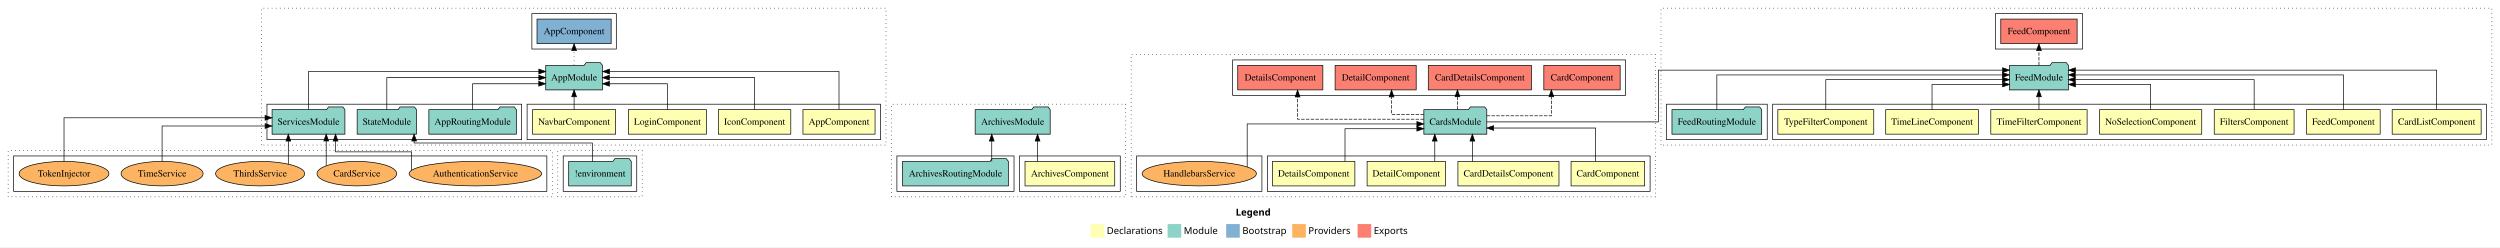
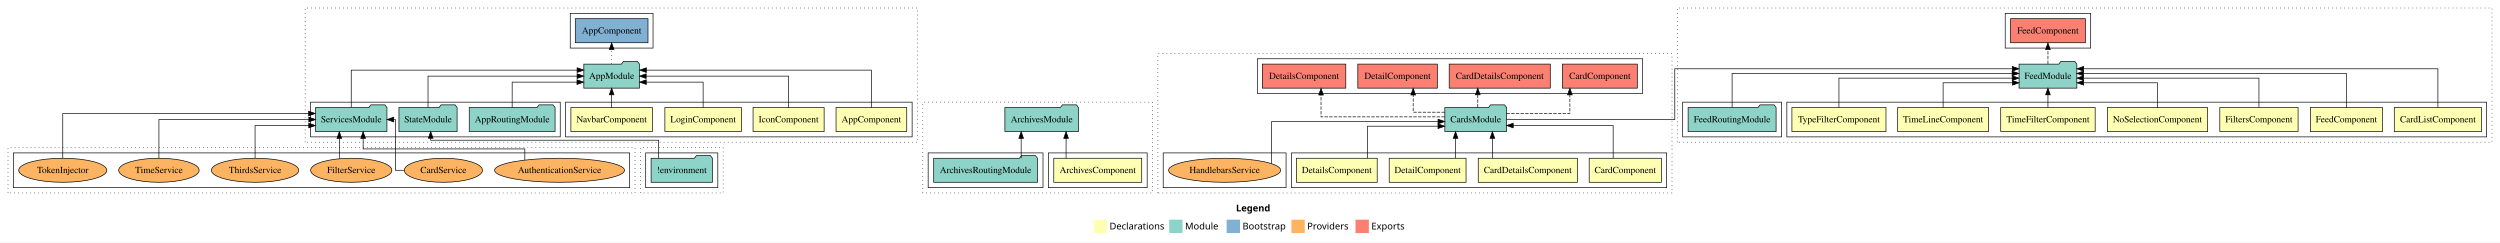
- <svg xmlns="http://www.w3.org/2000/svg" width="3671pt" height="363pt" viewBox="0.00 0.00 3671.00 363.00">
+ <svg xmlns="http://www.w3.org/2000/svg" width="3744pt" height="363pt" viewBox="0.00 0.00 3744.00 363.00">
  <g id="graph0" class="graph" transform="scale(1 1) rotate(0) translate(4 359)">
-     <polygon fill="#ffffff" stroke="transparent" points="-4,4 -4,-359 3667,-359 3667,4 -4,4" />
-     <text text-anchor="start" x="1810.509" y="-42.4" font-family="sans-serif" font-weight="bold" font-size="14.00" fill="#000000">Legend</text>
-     <polygon fill="#ffffb3" stroke="transparent" points="1597.5,-10 1597.5,-30 1617.5,-30 1617.5,-10 1597.5,-10" />
-     <text text-anchor="start" x="1621.129" y="-15.4" font-family="sans-serif" font-size="14.00" fill="#000000">  Declarations</text>
-     <polygon fill="#8dd3c7" stroke="transparent" points="1710.5,-10 1710.5,-30 1730.5,-30 1730.5,-10 1710.5,-10" />
-     <text text-anchor="start" x="1734.225" y="-15.4" font-family="sans-serif" font-size="14.00" fill="#000000">  Module</text>
-     <polygon fill="#80b1d3" stroke="transparent" points="1796.5,-10 1796.5,-30 1816.5,-30 1816.5,-10 1796.5,-10" />
-     <text text-anchor="start" x="1820.281" y="-15.4" font-family="sans-serif" font-size="14.00" fill="#000000">  Bootstrap</text>
-     <polygon fill="#fdb462" stroke="transparent" points="1893.5,-10 1893.5,-30 1913.5,-30 1913.5,-10 1893.5,-10" />
-     <text text-anchor="start" x="1917.173" y="-15.4" font-family="sans-serif" font-size="14.00" fill="#000000">  Providers</text>
-     <polygon fill="#fb8072" stroke="transparent" points="1989.5,-10 1989.5,-30 2009.5,-30 2009.5,-10 1989.5,-10" />
-     <text text-anchor="start" x="2013.226" y="-15.4" font-family="sans-serif" font-size="14.00" fill="#000000">  Exports</text>
+     <polygon fill="#ffffff" stroke="transparent" points="-4,4 -4,-359 3740,-359 3740,4 -4,4" />
+     <text text-anchor="start" x="1847.009" y="-42.4" font-family="sans-serif" font-weight="bold" font-size="14.00" fill="#000000">Legend</text>
+     <polygon fill="#ffffb3" stroke="transparent" points="1634,-10 1634,-30 1654,-30 1654,-10 1634,-10" />
+     <text text-anchor="start" x="1657.629" y="-15.4" font-family="sans-serif" font-size="14.00" fill="#000000">  Declarations</text>
+     <polygon fill="#8dd3c7" stroke="transparent" points="1747,-10 1747,-30 1767,-30 1767,-10 1747,-10" />
+     <text text-anchor="start" x="1770.725" y="-15.4" font-family="sans-serif" font-size="14.00" fill="#000000">  Module</text>
+     <polygon fill="#80b1d3" stroke="transparent" points="1833,-10 1833,-30 1853,-30 1853,-10 1833,-10" />
+     <text text-anchor="start" x="1856.781" y="-15.4" font-family="sans-serif" font-size="14.00" fill="#000000">  Bootstrap</text>
+     <polygon fill="#fdb462" stroke="transparent" points="1930,-10 1930,-30 1950,-30 1950,-10 1930,-10" />
+     <text text-anchor="start" x="1953.673" y="-15.4" font-family="sans-serif" font-size="14.00" fill="#000000">  Providers</text>
+     <polygon fill="#fb8072" stroke="transparent" points="2026,-10 2026,-30 2046,-30 2046,-10 2026,-10" />
+     <text text-anchor="start" x="2049.726" y="-15.4" font-family="sans-serif" font-size="14.00" fill="#000000">  Exports</text>
    <g id="clust1" class="cluster">
-       <polygon fill="none" stroke="#000000" stroke-dasharray="1,5" points="380,-146 380,-347 1297,-347 1297,-146 380,-146" />
+       <polygon fill="none" stroke="#000000" stroke-dasharray="1,5" points="453,-146 453,-347 1370,-347 1370,-146 453,-146" />
    </g>
    <g id="clust2" class="cluster">
-       <polygon fill="none" stroke="#000000" points="770,-154 770,-206 1289,-206 1289,-154 770,-154" />
+       <polygon fill="none" stroke="#000000" points="843,-154 843,-206 1362,-206 1362,-154 843,-154" />
    </g>
    <g id="clust7" class="cluster">
-       <polygon fill="none" stroke="#000000" points="388,-154 388,-206 762,-206 762,-154 388,-154" />
+       <polygon fill="none" stroke="#000000" points="461,-154 461,-206 835,-206 835,-154 461,-154" />
    </g>
    <g id="clust9" class="cluster">
-       <polygon fill="none" stroke="#000000" points="777,-287 777,-339 901,-339 901,-287 777,-287" />
+       <polygon fill="none" stroke="#000000" points="850,-287 850,-339 974,-339 974,-287 850,-287" />
    </g>
    <g id="clust17" class="cluster">
-       <polygon fill="none" stroke="#000000" stroke-dasharray="1,5" points="1305,-70 1305,-206 1649,-206 1649,-70 1305,-70" />
+       <polygon fill="none" stroke="#000000" stroke-dasharray="1,5" points="1378,-70 1378,-206 1722,-206 1722,-70 1378,-70" />
    </g>
    <g id="clust18" class="cluster">
-       <polygon fill="none" stroke="#000000" points="1493,-78 1493,-130 1641,-130 1641,-78 1493,-78" />
+       <polygon fill="none" stroke="#000000" points="1566,-78 1566,-130 1714,-130 1714,-78 1566,-78" />
    </g>
    <g id="clust20" class="cluster">
-       <polygon fill="none" stroke="#000000" points="1313,-78 1313,-130 1485,-130 1485,-78 1313,-78" />
+       <polygon fill="none" stroke="#000000" points="1386,-78 1386,-130 1558,-130 1558,-78 1386,-78" />
    </g>
    <g id="clust30" class="cluster">
-       <polygon fill="none" stroke="#000000" stroke-dasharray="1,5" points="1657,-70 1657,-279 2427,-279 2427,-70 1657,-70" />
+       <polygon fill="none" stroke="#000000" stroke-dasharray="1,5" points="1730,-70 1730,-279 2500,-279 2500,-70 1730,-70" />
    </g>
    <g id="clust31" class="cluster">
-       <polygon fill="none" stroke="#000000" points="1857,-78 1857,-130 2419,-130 2419,-78 1857,-78" />
+       <polygon fill="none" stroke="#000000" points="1930,-78 1930,-130 2492,-130 2492,-78 1930,-78" />
    </g>
    <g id="clust37" class="cluster">
-       <polygon fill="none" stroke="#000000" points="1806,-219 1806,-271 2383,-271 2383,-219 1806,-219" />
+       <polygon fill="none" stroke="#000000" points="1879,-219 1879,-271 2456,-271 2456,-219 1879,-219" />
    </g>
    <g id="clust39" class="cluster">
-       <polygon fill="none" stroke="#000000" points="1665,-78 1665,-130 1849,-130 1849,-78 1665,-78" />
+       <polygon fill="none" stroke="#000000" points="1738,-78 1738,-130 1922,-130 1922,-78 1738,-78" />
    </g>
    <g id="clust40" class="cluster">
-       <polygon fill="none" stroke="#000000" stroke-dasharray="1,5" points="2435,-146 2435,-347 3655,-347 3655,-146 2435,-146" />
+       <polygon fill="none" stroke="#000000" stroke-dasharray="1,5" points="2508,-146 2508,-347 3728,-347 3728,-146 2508,-146" />
    </g>
    <g id="clust41" class="cluster">
-       <polygon fill="none" stroke="#000000" points="2599,-154 2599,-206 3647,-206 3647,-154 2599,-154" />
+       <polygon fill="none" stroke="#000000" points="2672,-154 2672,-206 3720,-206 3720,-154 2672,-154" />
    </g>
    <g id="clust49" class="cluster">
-       <polygon fill="none" stroke="#000000" points="2443,-154 2443,-206 2591,-206 2591,-154 2443,-154" />
+       <polygon fill="none" stroke="#000000" points="2516,-154 2516,-206 2664,-206 2664,-154 2516,-154" />
    </g>
    <g id="clust50" class="cluster">
-       <polygon fill="none" stroke="#000000" points="2926,-287 2926,-339 3054,-339 3054,-287 2926,-287" />
+       <polygon fill="none" stroke="#000000" points="2999,-287 2999,-339 3127,-339 3127,-287 2999,-287" />
    </g>
    <g id="clust59" class="cluster">
-       <polygon fill="none" stroke="#000000" stroke-dasharray="1,5" points="8,-70 8,-138 807,-138 807,-70 8,-70" />
+       <polygon fill="none" stroke="#000000" stroke-dasharray="1,5" points="8,-70 8,-138 947,-138 947,-70 8,-70" />
    </g>
    <g id="clust64" class="cluster">
-       <polygon fill="none" stroke="#000000" points="16,-78 16,-130 799,-130 799,-78 16,-78" />
+       <polygon fill="none" stroke="#000000" points="16,-78 16,-130 939,-130 939,-78 16,-78" />
    </g>
    <g id="clust65" class="cluster">
-       <polygon fill="none" stroke="#000000" stroke-dasharray="1,5" points="815,-70 815,-138 939,-138 939,-70 815,-70" />
+       <polygon fill="none" stroke="#000000" stroke-dasharray="1,5" points="955,-70 955,-138 1079,-138 1079,-70 955,-70" />
    </g>
    <g id="clust67" class="cluster">
-       <polygon fill="none" stroke="#000000" points="823,-78 823,-130 931,-130 931,-78 823,-78" />
+       <polygon fill="none" stroke="#000000" points="963,-78 963,-130 1071,-130 1071,-78 963,-78" />
    </g>
    <g id="node1" class="node">
-       <polygon fill="#ffffb3" stroke="#000000" points="1280.94,-198 1175.06,-198 1175.06,-162 1280.94,-162 1280.94,-198" />
-       <text text-anchor="middle" x="1228" y="-175.8" font-family="Times,serif" font-size="14.00" fill="#000000">AppComponent</text>
+       <polygon fill="#ffffb3" stroke="#000000" points="1353.94,-198 1248.06,-198 1248.06,-162 1353.94,-162 1353.94,-198" />
+       <text text-anchor="middle" x="1301" y="-175.8" font-family="Times,serif" font-size="14.00" fill="#000000">AppComponent</text>
    </g>
    <g id="node5" class="node">
-       <polygon fill="#8dd3c7" stroke="#000000" points="880.657,-263 877.657,-267 856.657,-267 853.657,-263 797.343,-263 797.343,-227 880.657,-227 880.657,-263" />
-       <text text-anchor="middle" x="839" y="-240.8" font-family="Times,serif" font-size="14.00" fill="#000000">AppModule</text>
+       <polygon fill="#8dd3c7" stroke="#000000" points="953.657,-263 950.657,-267 929.657,-267 926.657,-263 870.343,-263 870.343,-227 953.657,-227 953.657,-263" />
+       <text text-anchor="middle" x="912" y="-240.8" font-family="Times,serif" font-size="14.00" fill="#000000">AppModule</text>
    </g>
    <g id="edge1" class="edge">
-       <path fill="none" stroke="#000000" d="M1228,-198.292C1228,-220.206 1228,-254 1228,-254 1228,-254 890.999,-254 890.999,-254" />
-       <polygon fill="#000000" stroke="#000000" points="890.999,-250.5 880.999,-254 890.999,-257.5 890.999,-250.5" />
+       <path fill="none" stroke="#000000" d="M1301,-198.292C1301,-220.206 1301,-254 1301,-254 1301,-254 963.999,-254 963.999,-254" />
+       <polygon fill="#000000" stroke="#000000" points="963.999,-250.5 953.999,-254 963.999,-257.5 963.999,-250.5" />
    </g>
    <g id="node2" class="node">
-       <polygon fill="#ffffb3" stroke="#000000" points="1157.208,-198 1050.792,-198 1050.792,-162 1157.208,-162 1157.208,-198" />
-       <text text-anchor="middle" x="1104" y="-175.8" font-family="Times,serif" font-size="14.00" fill="#000000">IconComponent</text>
+       <polygon fill="#ffffb3" stroke="#000000" points="1230.208,-198 1123.792,-198 1123.792,-162 1230.208,-162 1230.208,-198" />
+       <text text-anchor="middle" x="1177" y="-175.8" font-family="Times,serif" font-size="14.00" fill="#000000">IconComponent</text>
    </g>
    <g id="edge2" class="edge">
-       <path fill="none" stroke="#000000" d="M1104,-198.106C1104,-217.339 1104,-245 1104,-245 1104,-245 890.698,-245 890.698,-245" />
-       <polygon fill="#000000" stroke="#000000" points="890.698,-241.5 880.698,-245 890.698,-248.5 890.698,-241.5" />
+       <path fill="none" stroke="#000000" d="M1177,-198.106C1177,-217.339 1177,-245 1177,-245 1177,-245 963.698,-245 963.698,-245" />
+       <polygon fill="#000000" stroke="#000000" points="963.698,-241.5 953.698,-245 963.698,-248.5 963.698,-241.5" />
    </g>
    <g id="node3" class="node">
-       <polygon fill="#ffffb3" stroke="#000000" points="1033.276,-198 918.724,-198 918.724,-162 1033.276,-162 1033.276,-198" />
-       <text text-anchor="middle" x="976" y="-175.8" font-family="Times,serif" font-size="14.00" fill="#000000">LoginComponent</text>
+       <polygon fill="#ffffb3" stroke="#000000" points="1106.276,-198 991.724,-198 991.724,-162 1106.276,-162 1106.276,-198" />
+       <text text-anchor="middle" x="1049" y="-175.8" font-family="Times,serif" font-size="14.00" fill="#000000">LoginComponent</text>
    </g>
    <g id="edge3" class="edge">
-       <path fill="none" stroke="#000000" d="M976,-198.027C976,-214.398 976,-236 976,-236 976,-236 890.849,-236 890.849,-236" />
-       <polygon fill="#000000" stroke="#000000" points="890.849,-232.5 880.849,-236 890.849,-239.5 890.849,-232.5" />
+       <path fill="none" stroke="#000000" d="M1049,-198.027C1049,-214.398 1049,-236 1049,-236 1049,-236 963.849,-236 963.849,-236" />
+       <polygon fill="#000000" stroke="#000000" points="963.849,-232.5 953.849,-236 963.849,-239.5 963.849,-232.5" />
    </g>
    <g id="node4" class="node">
-       <polygon fill="#ffffb3" stroke="#000000" points="900.03,-198 777.97,-198 777.97,-162 900.03,-162 900.03,-198" />
-       <text text-anchor="middle" x="839" y="-175.8" font-family="Times,serif" font-size="14.00" fill="#000000">NavbarComponent</text>
+       <polygon fill="#ffffb3" stroke="#000000" points="973.03,-198 850.97,-198 850.97,-162 973.03,-162 973.03,-198" />
+       <text text-anchor="middle" x="912" y="-175.8" font-family="Times,serif" font-size="14.00" fill="#000000">NavbarComponent</text>
    </g>
    <g id="edge4" class="edge">
-       <path fill="none" stroke="#000000" d="M839,-198.106C839,-198.106 839,-216.991 839,-216.991" />
-       <polygon fill="#000000" stroke="#000000" points="835.5,-216.991 839,-226.991 842.5,-216.991 835.5,-216.991" />
+       <path fill="none" stroke="#000000" d="M912,-198.106C912,-198.106 912,-216.991 912,-216.991" />
+       <polygon fill="#000000" stroke="#000000" points="908.5,-216.991 912,-226.991 915.5,-216.991 908.5,-216.991" />
    </g>
    <g id="node9" class="node">
-       <polygon fill="#80b1d3" stroke="#000000" points="893.439,-331 784.561,-331 784.561,-295 893.439,-295 893.439,-331" />
-       <text text-anchor="middle" x="839" y="-308.8" font-family="Times,serif" font-size="14.00" fill="#000000">AppComponent </text>
+       <polygon fill="#80b1d3" stroke="#000000" points="966.439,-331 857.561,-331 857.561,-295 966.439,-295 966.439,-331" />
+       <text text-anchor="middle" x="912" y="-308.8" font-family="Times,serif" font-size="14.00" fill="#000000">AppComponent </text>
    </g>
    <g id="edge8" class="edge">
-       <path fill="none" stroke="#000000" stroke-dasharray="1,5" d="M839,-263.223C839,-263.223 839,-284.727 839,-284.727" />
-       <polygon fill="#000000" stroke="#000000" points="835.5,-284.727 839,-294.727 842.5,-284.727 835.5,-284.727" />
+       <path fill="none" stroke="#000000" stroke-dasharray="1,5" d="M912,-263.223C912,-263.223 912,-284.727 912,-284.727" />
+       <polygon fill="#000000" stroke="#000000" points="908.5,-284.727 912,-294.727 915.5,-284.727 908.5,-284.727" />
    </g>
    <g id="node6" class="node">
-       <polygon fill="#8dd3c7" stroke="#000000" points="754.274,-198 751.274,-202 730.274,-202 727.274,-198 625.726,-198 625.726,-162 754.274,-162 754.274,-198" />
-       <text text-anchor="middle" x="690" y="-175.8" font-family="Times,serif" font-size="14.00" fill="#000000">AppRoutingModule</text>
+       <polygon fill="#8dd3c7" stroke="#000000" points="827.274,-198 824.274,-202 803.274,-202 800.274,-198 698.726,-198 698.726,-162 827.274,-162 827.274,-198" />
+       <text text-anchor="middle" x="763" y="-175.8" font-family="Times,serif" font-size="14.00" fill="#000000">AppRoutingModule</text>
    </g>
    <g id="edge5" class="edge">
-       <path fill="none" stroke="#000000" d="M690,-198.027C690,-214.398 690,-236 690,-236 690,-236 787.099,-236 787.099,-236" />
-       <polygon fill="#000000" stroke="#000000" points="787.099,-239.5 797.099,-236 787.099,-232.5 787.099,-239.5" />
+       <path fill="none" stroke="#000000" d="M763,-198.027C763,-214.398 763,-236 763,-236 763,-236 860.099,-236 860.099,-236" />
+       <polygon fill="#000000" stroke="#000000" points="860.099,-239.5 870.099,-236 860.099,-232.5 860.099,-239.5" />
    </g>
    <g id="node7" class="node">
-       <polygon fill="#8dd3c7" stroke="#000000" points="502.472,-198 499.472,-202 478.472,-202 475.472,-198 395.528,-198 395.528,-162 502.472,-162 502.472,-198" />
-       <text text-anchor="middle" x="449" y="-175.8" font-family="Times,serif" font-size="14.00" fill="#000000">ServicesModule</text>
+       <polygon fill="#8dd3c7" stroke="#000000" points="575.472,-198 572.472,-202 551.472,-202 548.472,-198 468.528,-198 468.528,-162 575.472,-162 575.472,-198" />
+       <text text-anchor="middle" x="522" y="-175.8" font-family="Times,serif" font-size="14.00" fill="#000000">ServicesModule</text>
    </g>
    <g id="edge6" class="edge">
-       <path fill="none" stroke="#000000" d="M449,-198.292C449,-220.206 449,-254 449,-254 449,-254 787.263,-254 787.263,-254" />
-       <polygon fill="#000000" stroke="#000000" points="787.263,-257.5 797.263,-254 787.263,-250.5 787.263,-257.5" />
+       <path fill="none" stroke="#000000" d="M522,-198.292C522,-220.206 522,-254 522,-254 522,-254 860.263,-254 860.263,-254" />
+       <polygon fill="#000000" stroke="#000000" points="860.263,-257.5 870.263,-254 860.263,-250.5 860.263,-257.5" />
    </g>
    <g id="node8" class="node">
-       <polygon fill="#8dd3c7" stroke="#000000" points="607.544,-198 604.544,-202 583.544,-202 580.544,-198 520.456,-198 520.456,-162 607.544,-162 607.544,-198" />
-       <text text-anchor="middle" x="564" y="-175.8" font-family="Times,serif" font-size="14.00" fill="#000000">StateModule</text>
+       <polygon fill="#8dd3c7" stroke="#000000" points="680.544,-198 677.544,-202 656.544,-202 653.544,-198 593.456,-198 593.456,-162 680.544,-162 680.544,-198" />
+       <text text-anchor="middle" x="637" y="-175.8" font-family="Times,serif" font-size="14.00" fill="#000000">StateModule</text>
    </g>
    <g id="edge7" class="edge">
-       <path fill="none" stroke="#000000" d="M564,-198.106C564,-217.339 564,-245 564,-245 564,-245 787.233,-245 787.233,-245" />
-       <polygon fill="#000000" stroke="#000000" points="787.234,-248.5 797.233,-245 787.233,-241.5 787.234,-248.5" />
+       <path fill="none" stroke="#000000" d="M637,-198.106C637,-217.339 637,-245 637,-245 637,-245 860.233,-245 860.233,-245" />
+       <polygon fill="#000000" stroke="#000000" points="860.234,-248.5 870.233,-245 860.233,-241.5 860.234,-248.5" />
    </g>
    <g id="node10" class="node">
-       <polygon fill="#ffffb3" stroke="#000000" points="1632.864,-122 1501.136,-122 1501.136,-86 1632.864,-86 1632.864,-122" />
-       <text text-anchor="middle" x="1567" y="-99.8" font-family="Times,serif" font-size="14.00" fill="#000000">ArchivesComponent</text>
+       <polygon fill="#ffffb3" stroke="#000000" points="1705.864,-122 1574.136,-122 1574.136,-86 1705.864,-86 1705.864,-122" />
+       <text text-anchor="middle" x="1640" y="-99.8" font-family="Times,serif" font-size="14.00" fill="#000000">ArchivesComponent</text>
    </g>
    <g id="node11" class="node">
-       <polygon fill="#8dd3c7" stroke="#000000" points="1538.081,-198 1535.081,-202 1514.081,-202 1511.081,-198 1427.919,-198 1427.919,-162 1538.081,-162 1538.081,-198" />
-       <text text-anchor="middle" x="1483" y="-175.8" font-family="Times,serif" font-size="14.00" fill="#000000">ArchivesModule</text>
+       <polygon fill="#8dd3c7" stroke="#000000" points="1611.081,-198 1608.081,-202 1587.081,-202 1584.081,-198 1500.919,-198 1500.919,-162 1611.081,-162 1611.081,-198" />
+       <text text-anchor="middle" x="1556" y="-175.8" font-family="Times,serif" font-size="14.00" fill="#000000">ArchivesModule</text>
    </g>
    <g id="edge9" class="edge">
-       <path fill="none" stroke="#000000" d="M1519.554,-122.011C1519.554,-122.011 1519.554,-151.855 1519.554,-151.855" />
-       <polygon fill="#000000" stroke="#000000" points="1516.054,-151.855 1519.554,-161.855 1523.054,-151.855 1516.054,-151.855" />
+       <path fill="none" stroke="#000000" d="M1592.554,-122.011C1592.554,-122.011 1592.554,-151.855 1592.554,-151.855" />
+       <polygon fill="#000000" stroke="#000000" points="1589.054,-151.855 1592.554,-161.855 1596.054,-151.855 1589.054,-151.855" />
    </g>
    <g id="node12" class="node">
-       <polygon fill="#8dd3c7" stroke="#000000" points="1476.699,-122 1473.699,-126 1452.699,-126 1449.699,-122 1321.301,-122 1321.301,-86 1476.699,-86 1476.699,-122" />
-       <text text-anchor="middle" x="1399" y="-99.8" font-family="Times,serif" font-size="14.00" fill="#000000">ArchivesRoutingModule</text>
+       <polygon fill="#8dd3c7" stroke="#000000" points="1549.699,-122 1546.699,-126 1525.699,-126 1522.699,-122 1394.301,-122 1394.301,-86 1549.699,-86 1549.699,-122" />
+       <text text-anchor="middle" x="1472" y="-99.8" font-family="Times,serif" font-size="14.00" fill="#000000">ArchivesRoutingModule</text>
    </g>
    <g id="edge10" class="edge">
-       <path fill="none" stroke="#000000" d="M1452.28,-122.011C1452.28,-122.011 1452.28,-151.855 1452.28,-151.855" />
-       <polygon fill="#000000" stroke="#000000" points="1448.78,-151.855 1452.28,-161.855 1455.78,-151.855 1448.78,-151.855" />
+       <path fill="none" stroke="#000000" d="M1525.28,-122.011C1525.28,-122.011 1525.28,-151.855 1525.28,-151.855" />
+       <polygon fill="#000000" stroke="#000000" points="1521.78,-151.855 1525.28,-161.855 1528.78,-151.855 1521.78,-151.855" />
    </g>
    <g id="node13" class="node">
-       <polygon fill="#ffffb3" stroke="#000000" points="2411.045,-122 2302.955,-122 2302.955,-86 2411.045,-86 2411.045,-122" />
-       <text text-anchor="middle" x="2357" y="-99.8" font-family="Times,serif" font-size="14.00" fill="#000000">CardComponent</text>
+       <polygon fill="#ffffb3" stroke="#000000" points="2484.045,-122 2375.955,-122 2375.955,-86 2484.045,-86 2484.045,-122" />
+       <text text-anchor="middle" x="2430" y="-99.8" font-family="Times,serif" font-size="14.00" fill="#000000">CardComponent</text>
    </g>
    <g id="node17" class="node">
-       <polygon fill="#8dd3c7" stroke="#000000" points="2179.206,-198 2176.206,-202 2155.206,-202 2152.206,-198 2086.794,-198 2086.794,-162 2179.206,-162 2179.206,-198" />
-       <text text-anchor="middle" x="2133" y="-175.8" font-family="Times,serif" font-size="14.00" fill="#000000">CardsModule</text>
+       <polygon fill="#8dd3c7" stroke="#000000" points="2252.206,-198 2249.206,-202 2228.206,-202 2225.206,-198 2159.794,-198 2159.794,-162 2252.206,-162 2252.206,-198" />
+       <text text-anchor="middle" x="2206" y="-175.8" font-family="Times,serif" font-size="14.00" fill="#000000">CardsModule</text>
    </g>
    <g id="edge11" class="edge">
-       <path fill="none" stroke="#000000" d="M2338.875,-122.308C2338.875,-142.145 2338.875,-171 2338.875,-171 2338.875,-171 2189.202,-171 2189.202,-171" />
-       <polygon fill="#000000" stroke="#000000" points="2189.202,-167.5 2179.202,-171 2189.202,-174.5 2189.202,-167.5" />
+       <path fill="none" stroke="#000000" d="M2411.875,-122.308C2411.875,-142.145 2411.875,-171 2411.875,-171 2411.875,-171 2262.202,-171 2262.202,-171" />
+       <polygon fill="#000000" stroke="#000000" points="2262.202,-167.5 2252.202,-171 2262.202,-174.5 2262.202,-167.5" />
    </g>
    <g id="node14" class="node">
-       <polygon fill="#ffffb3" stroke="#000000" points="2285.197,-122 2136.803,-122 2136.803,-86 2285.197,-86 2285.197,-122" />
-       <text text-anchor="middle" x="2211" y="-99.8" font-family="Times,serif" font-size="14.00" fill="#000000">CardDetailsComponent</text>
+       <polygon fill="#ffffb3" stroke="#000000" points="2358.197,-122 2209.803,-122 2209.803,-86 2358.197,-86 2358.197,-122" />
+       <text text-anchor="middle" x="2284" y="-99.8" font-family="Times,serif" font-size="14.00" fill="#000000">CardDetailsComponent</text>
    </g>
    <g id="edge12" class="edge">
-       <path fill="none" stroke="#000000" d="M2158.003,-122.011C2158.003,-122.011 2158.003,-151.855 2158.003,-151.855" />
-       <polygon fill="#000000" stroke="#000000" points="2154.503,-151.855 2158.003,-161.855 2161.503,-151.855 2154.503,-151.855" />
+       <path fill="none" stroke="#000000" d="M2231.003,-122.011C2231.003,-122.011 2231.003,-151.855 2231.003,-151.855" />
+       <polygon fill="#000000" stroke="#000000" points="2227.503,-151.855 2231.003,-161.855 2234.503,-151.855 2227.503,-151.855" />
    </g>
    <g id="node15" class="node">
-       <polygon fill="#ffffb3" stroke="#000000" points="2118.541,-122 2003.459,-122 2003.459,-86 2118.541,-86 2118.541,-122" />
-       <text text-anchor="middle" x="2061" y="-99.8" font-family="Times,serif" font-size="14.00" fill="#000000">DetailComponent</text>
+       <polygon fill="#ffffb3" stroke="#000000" points="2191.541,-122 2076.459,-122 2076.459,-86 2191.541,-86 2191.541,-122" />
+       <text text-anchor="middle" x="2134" y="-99.8" font-family="Times,serif" font-size="14.00" fill="#000000">DetailComponent</text>
    </g>
    <g id="edge13" class="edge">
-       <path fill="none" stroke="#000000" d="M2102.834,-122.011C2102.834,-122.011 2102.834,-151.855 2102.834,-151.855" />
-       <polygon fill="#000000" stroke="#000000" points="2099.334,-151.855 2102.834,-161.855 2106.334,-151.855 2099.334,-151.855" />
+       <path fill="none" stroke="#000000" d="M2175.834,-122.011C2175.834,-122.011 2175.834,-151.855 2175.834,-151.855" />
+       <polygon fill="#000000" stroke="#000000" points="2172.334,-151.855 2175.834,-161.855 2179.334,-151.855 2172.334,-151.855" />
    </g>
    <g id="node16" class="node">
-       <polygon fill="#ffffb3" stroke="#000000" points="1985.485,-122 1864.515,-122 1864.515,-86 1985.485,-86 1985.485,-122" />
-       <text text-anchor="middle" x="1925" y="-99.8" font-family="Times,serif" font-size="14.00" fill="#000000">DetailsComponent</text>
+       <polygon fill="#ffffb3" stroke="#000000" points="2058.485,-122 1937.515,-122 1937.515,-86 2058.485,-86 2058.485,-122" />
+       <text text-anchor="middle" x="1998" y="-99.8" font-family="Times,serif" font-size="14.00" fill="#000000">DetailsComponent</text>
    </g>
    <g id="edge14" class="edge">
-       <path fill="none" stroke="#000000" d="M1970.986,-122.035C1970.986,-141.576 1970.986,-170 1970.986,-170 1970.986,-170 2076.573,-170 2076.573,-170" />
-       <polygon fill="#000000" stroke="#000000" points="2076.573,-173.5 2086.573,-170 2076.573,-166.5 2076.573,-173.5" />
+       <path fill="none" stroke="#000000" d="M2043.986,-122.035C2043.986,-141.576 2043.986,-170 2043.986,-170 2043.986,-170 2149.573,-170 2149.573,-170" />
+       <polygon fill="#000000" stroke="#000000" points="2149.573,-173.5 2159.573,-170 2149.573,-166.5 2149.573,-173.5" />
    </g>
    <g id="node18" class="node">
-       <polygon fill="#fb8072" stroke="#000000" points="2375.044,-263 2262.956,-263 2262.956,-227 2375.044,-227 2375.044,-263" />
-       <text text-anchor="middle" x="2319" y="-240.8" font-family="Times,serif" font-size="14.00" fill="#000000">CardComponent </text>
+       <polygon fill="#fb8072" stroke="#000000" points="2448.044,-263 2335.956,-263 2335.956,-227 2448.044,-227 2448.044,-263" />
+       <text text-anchor="middle" x="2392" y="-240.8" font-family="Times,serif" font-size="14.00" fill="#000000">CardComponent </text>
    </g>
    <g id="edge15" class="edge">
-       <path fill="none" stroke="#000000" stroke-dasharray="5,2" d="M2179.181,-189C2220.314,-189 2274.038,-189 2274.038,-189 2274.038,-189 2274.038,-216.973 2274.038,-216.973" />
-       <polygon fill="#000000" stroke="#000000" points="2270.538,-216.973 2274.038,-226.973 2277.538,-216.973 2270.538,-216.973" />
+       <path fill="none" stroke="#000000" stroke-dasharray="5,2" d="M2252.181,-189C2293.314,-189 2347.038,-189 2347.038,-189 2347.038,-189 2347.038,-216.973 2347.038,-216.973" />
+       <polygon fill="#000000" stroke="#000000" points="2343.538,-216.973 2347.038,-226.973 2350.538,-216.973 2343.538,-216.973" />
    </g>
    <g id="node19" class="node">
-       <polygon fill="#fb8072" stroke="#000000" points="2244.697,-263 2093.303,-263 2093.303,-227 2244.697,-227 2244.697,-263" />
-       <text text-anchor="middle" x="2169" y="-240.8" font-family="Times,serif" font-size="14.00" fill="#000000">CardDetailsComponent </text>
+       <polygon fill="#fb8072" stroke="#000000" points="2317.697,-263 2166.303,-263 2166.303,-227 2317.697,-227 2317.697,-263" />
+       <text text-anchor="middle" x="2242" y="-240.8" font-family="Times,serif" font-size="14.00" fill="#000000">CardDetailsComponent </text>
    </g>
    <g id="edge16" class="edge">
-       <path fill="none" stroke="#000000" stroke-dasharray="5,2" d="M2136.128,-198.106C2136.128,-198.106 2136.128,-216.991 2136.128,-216.991" />
-       <polygon fill="#000000" stroke="#000000" points="2132.628,-216.991 2136.128,-226.991 2139.628,-216.991 2132.628,-216.991" />
+       <path fill="none" stroke="#000000" stroke-dasharray="5,2" d="M2209.128,-198.106C2209.128,-198.106 2209.128,-216.991 2209.128,-216.991" />
+       <polygon fill="#000000" stroke="#000000" points="2205.628,-216.991 2209.128,-226.991 2212.628,-216.991 2205.628,-216.991" />
    </g>
    <g id="node20" class="node">
-       <polygon fill="#fb8072" stroke="#000000" points="2075.54,-263 1956.46,-263 1956.46,-227 2075.54,-227 2075.54,-263" />
-       <text text-anchor="middle" x="2016" y="-240.8" font-family="Times,serif" font-size="14.00" fill="#000000">DetailComponent </text>
+       <polygon fill="#fb8072" stroke="#000000" points="2148.54,-263 2029.46,-263 2029.46,-227 2148.54,-227 2148.54,-263" />
+       <text text-anchor="middle" x="2089" y="-240.8" font-family="Times,serif" font-size="14.00" fill="#000000">DetailComponent </text>
    </g>
    <g id="edge17" class="edge">
-       <path fill="none" stroke="#000000" stroke-dasharray="5,2" d="M2086.736,-191C2063.148,-191 2039.375,-191 2039.375,-191 2039.375,-191 2039.375,-216.718 2039.375,-216.718" />
-       <polygon fill="#000000" stroke="#000000" points="2035.875,-216.718 2039.375,-226.718 2042.875,-216.718 2035.875,-216.718" />
+       <path fill="none" stroke="#000000" stroke-dasharray="5,2" d="M2159.736,-191C2136.148,-191 2112.375,-191 2112.375,-191 2112.375,-191 2112.375,-216.718 2112.375,-216.718" />
+       <polygon fill="#000000" stroke="#000000" points="2108.875,-216.718 2112.375,-226.718 2115.875,-216.718 2108.875,-216.718" />
    </g>
    <g id="node21" class="node">
-       <polygon fill="#fb8072" stroke="#000000" points="1938.486,-263 1813.514,-263 1813.514,-227 1938.486,-227 1938.486,-263" />
-       <text text-anchor="middle" x="1876" y="-240.8" font-family="Times,serif" font-size="14.00" fill="#000000">DetailsComponent </text>
+       <polygon fill="#fb8072" stroke="#000000" points="2011.486,-263 1886.514,-263 1886.514,-227 2011.486,-227 2011.486,-263" />
+       <text text-anchor="middle" x="1949" y="-240.8" font-family="Times,serif" font-size="14.00" fill="#000000">DetailsComponent </text>
    </g>
    <g id="edge18" class="edge">
-       <path fill="none" stroke="#000000" stroke-dasharray="5,2" d="M2086.684,-184C2019.09,-184 1901.375,-184 1901.375,-184 1901.375,-184 1901.375,-216.698 1901.375,-216.698" />
-       <polygon fill="#000000" stroke="#000000" points="1897.875,-216.698 1901.375,-226.698 1904.875,-216.698 1897.875,-216.698" />
+       <path fill="none" stroke="#000000" stroke-dasharray="5,2" d="M2159.684,-184C2092.09,-184 1974.375,-184 1974.375,-184 1974.375,-184 1974.375,-216.698 1974.375,-216.698" />
+       <polygon fill="#000000" stroke="#000000" points="1970.875,-216.698 1974.375,-226.698 1977.875,-216.698 1970.875,-216.698" />
    </g>
    <g id="node30" class="node">
-       <polygon fill="#8dd3c7" stroke="#000000" points="3033.262,-263 3030.262,-267 3009.262,-267 3006.262,-263 2946.738,-263 2946.738,-227 3033.262,-227 3033.262,-263" />
-       <text text-anchor="middle" x="2990" y="-240.8" font-family="Times,serif" font-size="14.00" fill="#000000">FeedModule</text>
+       <polygon fill="#8dd3c7" stroke="#000000" points="3106.262,-263 3103.262,-267 3082.262,-267 3079.262,-263 3019.738,-263 3019.738,-227 3106.262,-227 3106.262,-263" />
+       <text text-anchor="middle" x="3063" y="-240.8" font-family="Times,serif" font-size="14.00" fill="#000000">FeedModule</text>
    </g>
    <g id="edge27" class="edge">
-       <path fill="none" stroke="#000000" d="M2179.261,-180C2263.011,-180 2431.166,-180 2431.166,-180 2431.166,-180 2431.166,-256 2431.166,-256 2431.166,-256 2936.614,-256 2936.614,-256" />
-       <polygon fill="#000000" stroke="#000000" points="2936.614,-259.5 2946.614,-256 2936.614,-252.5 2936.614,-259.5" />
+       <path fill="none" stroke="#000000" d="M2252.261,-180C2336.011,-180 2504.166,-180 2504.166,-180 2504.166,-180 2504.166,-256 2504.166,-256 2504.166,-256 3009.614,-256 3009.614,-256" />
+       <polygon fill="#000000" stroke="#000000" points="3009.614,-259.5 3019.614,-256 3009.614,-252.5 3009.614,-259.5" />
    </g>
    <g id="node22" class="node">
-       <ellipse fill="#fdb462" stroke="#000000" cx="1757" cy="-104" rx="83.926" ry="18" />
-       <text text-anchor="middle" x="1757" y="-99.8" font-family="Times,serif" font-size="14.00" fill="#000000">HandlebarsService</text>
+       <ellipse fill="#fdb462" stroke="#000000" cx="1830" cy="-104" rx="83.926" ry="18" />
+       <text text-anchor="middle" x="1830" y="-99.8" font-family="Times,serif" font-size="14.00" fill="#000000">HandlebarsService</text>
    </g>
    <g id="edge19" class="edge">
-       <path fill="none" stroke="#000000" d="M1827.36,-113.845C1827.36,-133.771 1827.36,-177 1827.36,-177 1827.36,-177 2076.58,-177 2076.58,-177" />
-       <polygon fill="#000000" stroke="#000000" points="2076.58,-180.5 2086.58,-177 2076.58,-173.5 2076.58,-180.5" />
+       <path fill="none" stroke="#000000" d="M1900.36,-113.845C1900.36,-133.771 1900.36,-177 1900.36,-177 1900.36,-177 2149.58,-177 2149.58,-177" />
+       <polygon fill="#000000" stroke="#000000" points="2149.58,-180.5 2159.58,-177 2149.58,-173.5 2149.58,-180.5" />
    </g>
    <g id="node23" class="node">
-       <polygon fill="#ffffb3" stroke="#000000" points="3639.323,-198 3508.677,-198 3508.677,-162 3639.323,-162 3639.323,-198" />
-       <text text-anchor="middle" x="3574" y="-175.8" font-family="Times,serif" font-size="14.00" fill="#000000">CardListComponent</text>
+       <polygon fill="#ffffb3" stroke="#000000" points="3712.323,-198 3581.677,-198 3581.677,-162 3712.323,-162 3712.323,-198" />
+       <text text-anchor="middle" x="3647" y="-175.8" font-family="Times,serif" font-size="14.00" fill="#000000">CardListComponent</text>
    </g>
    <g id="edge20" class="edge">
-       <path fill="none" stroke="#000000" d="M3574,-198.011C3574,-220.485 3574,-256 3574,-256 3574,-256 3043.418,-256 3043.418,-256" />
-       <polygon fill="#000000" stroke="#000000" points="3043.418,-252.5 3033.418,-256 3043.418,-259.5 3043.418,-252.5" />
+       <path fill="none" stroke="#000000" d="M3647,-198.011C3647,-220.485 3647,-256 3647,-256 3647,-256 3116.418,-256 3116.418,-256" />
+       <polygon fill="#000000" stroke="#000000" points="3116.418,-252.5 3106.418,-256 3116.418,-259.5 3116.418,-252.5" />
    </g>
    <g id="node24" class="node">
-       <polygon fill="#ffffb3" stroke="#000000" points="3491.045,-198 3382.955,-198 3382.955,-162 3491.045,-162 3491.045,-198" />
-       <text text-anchor="middle" x="3437" y="-175.8" font-family="Times,serif" font-size="14.00" fill="#000000">FeedComponent</text>
+       <polygon fill="#ffffb3" stroke="#000000" points="3564.045,-198 3455.955,-198 3455.955,-162 3564.045,-162 3564.045,-198" />
+       <text text-anchor="middle" x="3510" y="-175.8" font-family="Times,serif" font-size="14.00" fill="#000000">FeedComponent</text>
    </g>
    <g id="edge21" class="edge">
-       <path fill="none" stroke="#000000" d="M3437,-198.129C3437,-218.572 3437,-249 3437,-249 3437,-249 3043.266,-249 3043.266,-249" />
-       <polygon fill="#000000" stroke="#000000" points="3043.266,-245.5 3033.266,-249 3043.266,-252.5 3043.266,-245.5" />
+       <path fill="none" stroke="#000000" d="M3510,-198.129C3510,-218.572 3510,-249 3510,-249 3510,-249 3116.266,-249 3116.266,-249" />
+       <polygon fill="#000000" stroke="#000000" points="3116.266,-245.5 3106.266,-249 3116.266,-252.5 3116.266,-245.5" />
    </g>
    <g id="node25" class="node">
-       <polygon fill="#ffffb3" stroke="#000000" points="3364.607,-198 3247.393,-198 3247.393,-162 3364.607,-162 3364.607,-198" />
-       <text text-anchor="middle" x="3306" y="-175.8" font-family="Times,serif" font-size="14.00" fill="#000000">FiltersComponent</text>
+       <polygon fill="#ffffb3" stroke="#000000" points="3437.607,-198 3320.393,-198 3320.393,-162 3437.607,-162 3437.607,-198" />
+       <text text-anchor="middle" x="3379" y="-175.8" font-family="Times,serif" font-size="14.00" fill="#000000">FiltersComponent</text>
    </g>
    <g id="edge22" class="edge">
-       <path fill="none" stroke="#000000" d="M3306,-198.267C3306,-216.555 3306,-242 3306,-242 3306,-242 3043.276,-242 3043.276,-242" />
-       <polygon fill="#000000" stroke="#000000" points="3043.276,-238.5 3033.276,-242 3043.276,-245.5 3043.276,-238.5" />
+       <path fill="none" stroke="#000000" d="M3379,-198.267C3379,-216.555 3379,-242 3379,-242 3379,-242 3116.276,-242 3116.276,-242" />
+       <polygon fill="#000000" stroke="#000000" points="3116.276,-238.5 3106.276,-242 3116.276,-245.5 3116.276,-238.5" />
    </g>
    <g id="node26" class="node">
-       <polygon fill="#ffffb3" stroke="#000000" points="3229.038,-198 3078.962,-198 3078.962,-162 3229.038,-162 3229.038,-198" />
-       <text text-anchor="middle" x="3154" y="-175.8" font-family="Times,serif" font-size="14.00" fill="#000000">NoSelectionComponent</text>
+       <polygon fill="#ffffb3" stroke="#000000" points="3302.038,-198 3151.962,-198 3151.962,-162 3302.038,-162 3302.038,-198" />
+       <text text-anchor="middle" x="3227" y="-175.8" font-family="Times,serif" font-size="14.00" fill="#000000">NoSelectionComponent</text>
    </g>
    <g id="edge23" class="edge">
-       <path fill="none" stroke="#000000" d="M3154,-198.009C3154,-214.049 3154,-235 3154,-235 3154,-235 3043.518,-235 3043.518,-235" />
-       <polygon fill="#000000" stroke="#000000" points="3043.519,-231.5 3033.518,-235 3043.518,-238.5 3043.519,-231.5" />
+       <path fill="none" stroke="#000000" d="M3227,-198.009C3227,-214.049 3227,-235 3227,-235 3227,-235 3116.518,-235 3116.518,-235" />
+       <polygon fill="#000000" stroke="#000000" points="3116.519,-231.5 3106.518,-235 3116.518,-238.5 3116.519,-231.5" />
    </g>
    <g id="node27" class="node">
-       <polygon fill="#ffffb3" stroke="#000000" points="3060.711,-198 2919.289,-198 2919.289,-162 3060.711,-162 3060.711,-198" />
-       <text text-anchor="middle" x="2990" y="-175.8" font-family="Times,serif" font-size="14.00" fill="#000000">TimeFilterComponent</text>
+       <polygon fill="#ffffb3" stroke="#000000" points="3133.711,-198 2992.289,-198 2992.289,-162 3133.711,-162 3133.711,-198" />
+       <text text-anchor="middle" x="3063" y="-175.8" font-family="Times,serif" font-size="14.00" fill="#000000">TimeFilterComponent</text>
    </g>
    <g id="edge24" class="edge">
-       <path fill="none" stroke="#000000" d="M2990,-198.106C2990,-198.106 2990,-216.991 2990,-216.991" />
-       <polygon fill="#000000" stroke="#000000" points="2986.5,-216.991 2990,-226.991 2993.5,-216.991 2986.5,-216.991" />
+       <path fill="none" stroke="#000000" d="M3063,-198.106C3063,-198.106 3063,-216.991 3063,-216.991" />
+       <polygon fill="#000000" stroke="#000000" points="3059.5,-216.991 3063,-226.991 3066.5,-216.991 3059.5,-216.991" />
    </g>
    <g id="node28" class="node">
-       <polygon fill="#ffffb3" stroke="#000000" points="2901.039,-198 2764.961,-198 2764.961,-162 2901.039,-162 2901.039,-198" />
-       <text text-anchor="middle" x="2833" y="-175.8" font-family="Times,serif" font-size="14.00" fill="#000000">TimeLineComponent</text>
+       <polygon fill="#ffffb3" stroke="#000000" points="2974.039,-198 2837.961,-198 2837.961,-162 2974.039,-162 2974.039,-198" />
+       <text text-anchor="middle" x="2906" y="-175.8" font-family="Times,serif" font-size="14.00" fill="#000000">TimeLineComponent</text>
    </g>
    <g id="edge25" class="edge">
-       <path fill="none" stroke="#000000" d="M2833,-198.009C2833,-214.049 2833,-235 2833,-235 2833,-235 2936.684,-235 2936.684,-235" />
-       <polygon fill="#000000" stroke="#000000" points="2936.684,-238.5 2946.684,-235 2936.683,-231.5 2936.684,-238.5" />
+       <path fill="none" stroke="#000000" d="M2906,-198.009C2906,-214.049 2906,-235 2906,-235 2906,-235 3009.684,-235 3009.684,-235" />
+       <polygon fill="#000000" stroke="#000000" points="3009.684,-238.5 3019.684,-235 3009.683,-231.5 3009.684,-238.5" />
    </g>
    <g id="node29" class="node">
-       <polygon fill="#ffffb3" stroke="#000000" points="2747.43,-198 2606.57,-198 2606.57,-162 2747.43,-162 2747.43,-198" />
-       <text text-anchor="middle" x="2677" y="-175.8" font-family="Times,serif" font-size="14.00" fill="#000000">TypeFilterComponent</text>
+       <polygon fill="#ffffb3" stroke="#000000" points="2820.43,-198 2679.57,-198 2679.57,-162 2820.43,-162 2820.43,-198" />
+       <text text-anchor="middle" x="2750" y="-175.8" font-family="Times,serif" font-size="14.00" fill="#000000">TypeFilterComponent</text>
    </g>
    <g id="edge26" class="edge">
-       <path fill="none" stroke="#000000" d="M2677,-198.267C2677,-216.555 2677,-242 2677,-242 2677,-242 2936.479,-242 2936.479,-242" />
-       <polygon fill="#000000" stroke="#000000" points="2936.479,-245.5 2946.479,-242 2936.479,-238.5 2936.479,-245.5" />
+       <path fill="none" stroke="#000000" d="M2750,-198.267C2750,-216.555 2750,-242 2750,-242 2750,-242 3009.479,-242 3009.479,-242" />
+       <polygon fill="#000000" stroke="#000000" points="3009.479,-245.5 3019.479,-242 3009.479,-238.5 3009.479,-245.5" />
    </g>
    <g id="node32" class="node">
-       <polygon fill="#fb8072" stroke="#000000" points="3046.044,-331 2933.956,-331 2933.956,-295 3046.044,-295 3046.044,-331" />
-       <text text-anchor="middle" x="2990" y="-308.8" font-family="Times,serif" font-size="14.00" fill="#000000">FeedComponent </text>
+       <polygon fill="#fb8072" stroke="#000000" points="3119.044,-331 3006.956,-331 3006.956,-295 3119.044,-295 3119.044,-331" />
+       <text text-anchor="middle" x="3063" y="-308.8" font-family="Times,serif" font-size="14.00" fill="#000000">FeedComponent </text>
    </g>
    <g id="edge29" class="edge">
-       <path fill="none" stroke="#000000" stroke-dasharray="5,2" d="M2990,-263.223C2990,-263.223 2990,-284.727 2990,-284.727" />
-       <polygon fill="#000000" stroke="#000000" points="2986.5,-284.727 2990,-294.727 2993.5,-284.727 2986.5,-284.727" />
+       <path fill="none" stroke="#000000" stroke-dasharray="5,2" d="M3063,-263.223C3063,-263.223 3063,-284.727 3063,-284.727" />
+       <polygon fill="#000000" stroke="#000000" points="3059.5,-284.727 3063,-294.727 3066.5,-284.727 3059.5,-284.727" />
    </g>
    <g id="node31" class="node">
-       <polygon fill="#8dd3c7" stroke="#000000" points="2582.88,-198 2579.88,-202 2558.88,-202 2555.88,-198 2451.12,-198 2451.12,-162 2582.88,-162 2582.88,-198" />
-       <text text-anchor="middle" x="2517" y="-175.8" font-family="Times,serif" font-size="14.00" fill="#000000">FeedRoutingModule</text>
+       <polygon fill="#8dd3c7" stroke="#000000" points="2655.88,-198 2652.88,-202 2631.88,-202 2628.88,-198 2524.12,-198 2524.12,-162 2655.88,-162 2655.88,-198" />
+       <text text-anchor="middle" x="2590" y="-175.8" font-family="Times,serif" font-size="14.00" fill="#000000">FeedRoutingModule</text>
    </g>
    <g id="edge28" class="edge">
-       <path fill="none" stroke="#000000" d="M2517,-198.129C2517,-218.572 2517,-249 2517,-249 2517,-249 2936.349,-249 2936.349,-249" />
-       <polygon fill="#000000" stroke="#000000" points="2936.349,-252.5 2946.349,-249 2936.349,-245.5 2936.349,-252.5" />
+       <path fill="none" stroke="#000000" d="M2590,-198.129C2590,-218.572 2590,-249 2590,-249 2590,-249 3009.349,-249 3009.349,-249" />
+       <polygon fill="#000000" stroke="#000000" points="3009.349,-252.5 3019.349,-249 3009.349,-245.5 3009.349,-252.5" />
    </g>
    <g id="node33" class="node">
-       <ellipse fill="#fdb462" stroke="#000000" cx="694" cy="-104" rx="97.268" ry="18" />
-       <text text-anchor="middle" x="694" y="-99.8" font-family="Times,serif" font-size="14.00" fill="#000000">AuthenticationService</text>
+       <ellipse fill="#fdb462" stroke="#000000" cx="834" cy="-104" rx="97.268" ry="18" />
+       <text text-anchor="middle" x="834" y="-99.8" font-family="Times,serif" font-size="14.00" fill="#000000">AuthenticationService</text>
    </g>
    <g id="edge30" class="edge">
-       <path fill="none" stroke="#000000" d="M600.334,-109C600.334,-118 600.334,-136 600.334,-136 600.334,-136 488.737,-136 488.737,-136 488.737,-136 488.737,-151.85 488.737,-151.85" />
-       <polygon fill="#000000" stroke="#000000" points="485.237,-151.849 488.737,-161.85 492.237,-151.85 485.237,-151.849" />
+       <path fill="none" stroke="#000000" d="M782.001,-119.25C782.001,-127.492 782.001,-136 782.001,-136 782.001,-136 539.829,-136 539.829,-136 539.829,-136 539.829,-151.85 539.829,-151.85" />
+       <polygon fill="#000000" stroke="#000000" points="536.329,-151.849 539.829,-161.85 543.329,-151.85 536.329,-151.849" />
    </g>
    <g id="node34" class="node">
-       <ellipse fill="#fdb462" stroke="#000000" cx="520" cy="-104" rx="58.525" ry="18" />
-       <text text-anchor="middle" x="520" y="-99.8" font-family="Times,serif" font-size="14.00" fill="#000000">CardService</text>
+       <ellipse fill="#fdb462" stroke="#000000" cx="660" cy="-104" rx="58.525" ry="18" />
+       <text text-anchor="middle" x="660" y="-99.8" font-family="Times,serif" font-size="14.00" fill="#000000">CardService</text>
    </g>
    <g id="edge31" class="edge">
-       <path fill="none" stroke="#000000" d="M474.987,-115.875C474.987,-115.875 474.987,-151.989 474.987,-151.989" />
-       <polygon fill="#000000" stroke="#000000" points="471.487,-151.989 474.987,-161.989 478.487,-151.989 471.487,-151.989" />
+       <path fill="none" stroke="#000000" d="M600.93,-104C593.296,-104 588.071,-104 588.071,-104 588.071,-104 588.071,-180 588.071,-180 588.071,-180 585.643,-180 585.643,-180" />
+       <polygon fill="#000000" stroke="#000000" points="585.643,-176.5 575.643,-180 585.643,-183.5 585.643,-176.5" />
    </g>
    <g id="node35" class="node">
+       <ellipse fill="#fdb462" stroke="#000000" cx="522" cy="-104" rx="60.825" ry="18" />
+       <text text-anchor="middle" x="522" y="-99.8" font-family="Times,serif" font-size="14.00" fill="#000000">FilterService</text>
+     </g>
+     <g id="edge32" class="edge">
+       <path fill="none" stroke="#000000" d="M504.171,-121.246C504.171,-121.246 504.171,-151.763 504.171,-151.763" />
+       <polygon fill="#000000" stroke="#000000" points="500.671,-151.763 504.171,-161.763 507.671,-151.763 500.671,-151.763" />
+     </g>
+     <g id="node36" class="node">
      <ellipse fill="#fdb462" stroke="#000000" cx="378" cy="-104" rx="65.405" ry="18" />
      <text text-anchor="middle" x="378" y="-99.8" font-family="Times,serif" font-size="14.00" fill="#000000">ThirdsService</text>
    </g>
-     <g id="edge32" class="edge">
-       <path fill="none" stroke="#000000" d="M419.358,-117.94C419.358,-117.94 419.358,-151.844 419.358,-151.844" />
-       <polygon fill="#000000" stroke="#000000" points="415.858,-151.844 419.358,-161.844 422.858,-151.844 415.858,-151.844" />
-     </g>
-     <g id="node36" class="node">
+     <g id="edge33" class="edge">
+       <path fill="none" stroke="#000000" d="M378,-122.308C378,-142.145 378,-171 378,-171 378,-171 458.38,-171 458.38,-171" />
+       <polygon fill="#000000" stroke="#000000" points="458.38,-174.5 468.38,-171 458.38,-167.5 458.38,-174.5" />
+     </g>
+     <g id="node37" class="node">
      <ellipse fill="#fdb462" stroke="#000000" cx="234" cy="-104" rx="60.248" ry="18" />
      <text text-anchor="middle" x="234" y="-99.8" font-family="Times,serif" font-size="14.00" fill="#000000">TimeService</text>
    </g>
-     <g id="edge33" class="edge">
-       <path fill="none" stroke="#000000" d="M234,-122.027C234,-142.767 234,-174 234,-174 234,-174 385.301,-174 385.301,-174" />
-       <polygon fill="#000000" stroke="#000000" points="385.301,-177.5 395.301,-174 385.301,-170.5 385.301,-177.5" />
-     </g>
-     <g id="node37" class="node">
+     <g id="edge34" class="edge">
+       <path fill="none" stroke="#000000" d="M234,-122.011C234,-144.485 234,-180 234,-180 234,-180 458.504,-180 458.504,-180" />
+       <polygon fill="#000000" stroke="#000000" points="458.504,-183.5 468.504,-180 458.504,-176.5 458.504,-183.5" />
+     </g>
+     <g id="node38" class="node">
      <ellipse fill="#fdb462" stroke="#000000" cx="90" cy="-104" rx="65.972" ry="18" />
      <text text-anchor="middle" x="90" y="-99.8" font-family="Times,serif" font-size="14.00" fill="#000000">TokenInjector</text>
    </g>
-     <g id="edge34" class="edge">
-       <path fill="none" stroke="#000000" d="M90,-122.198C90,-146.356 90,-186 90,-186 90,-186 385.254,-186 385.254,-186" />
-       <polygon fill="#000000" stroke="#000000" points="385.254,-189.5 395.254,-186 385.254,-182.5 385.254,-189.5" />
-     </g>
-     <g id="node38" class="node">
-       <polygon fill="#8dd3c7" stroke="#000000" points="922.923,-122 919.923,-126 898.923,-126 895.923,-122 831.077,-122 831.077,-86 922.923,-86 922.923,-122" />
-       <text text-anchor="middle" x="877" y="-99.8" font-family="Times,serif" font-size="14.00" fill="#000000">!environment</text>
-     </g>
    <g id="edge35" class="edge">
-       <path fill="none" stroke="#000000" d="M865.777,-122.044C865.777,-134.563 865.777,-149 865.777,-149 865.777,-149 604.053,-149 604.053,-149 604.053,-149 604.053,-151.967 604.053,-151.967" />
-       <polygon fill="#000000" stroke="#000000" points="600.553,-151.967 604.053,-161.967 607.553,-151.967 600.553,-151.967" />
+       <path fill="none" stroke="#000000" d="M90,-122.026C90,-146.977 90,-189 90,-189 90,-189 458.16,-189 458.16,-189" />
+       <polygon fill="#000000" stroke="#000000" points="458.16,-192.5 468.16,-189 458.16,-185.5 458.16,-192.5" />
+     </g>
+     <g id="node39" class="node">
+       <polygon fill="#8dd3c7" stroke="#000000" points="1062.923,-122 1059.923,-126 1038.923,-126 1035.923,-122 971.077,-122 971.077,-86 1062.923,-86 1062.923,-122" />
+       <text text-anchor="middle" x="1017" y="-99.8" font-family="Times,serif" font-size="14.00" fill="#000000">!environment</text>
+     </g>
+     <g id="edge36" class="edge">
+       <path fill="none" stroke="#000000" d="M982.438,-122.044C982.438,-134.563 982.438,-149 982.438,-149 982.438,-149 641.005,-149 641.005,-149 641.005,-149 641.005,-151.967 641.005,-151.967" />
+       <polygon fill="#000000" stroke="#000000" points="637.505,-151.967 641.005,-161.967 644.505,-151.967 637.505,-151.967" />
    </g>
  </g>
</svg>
